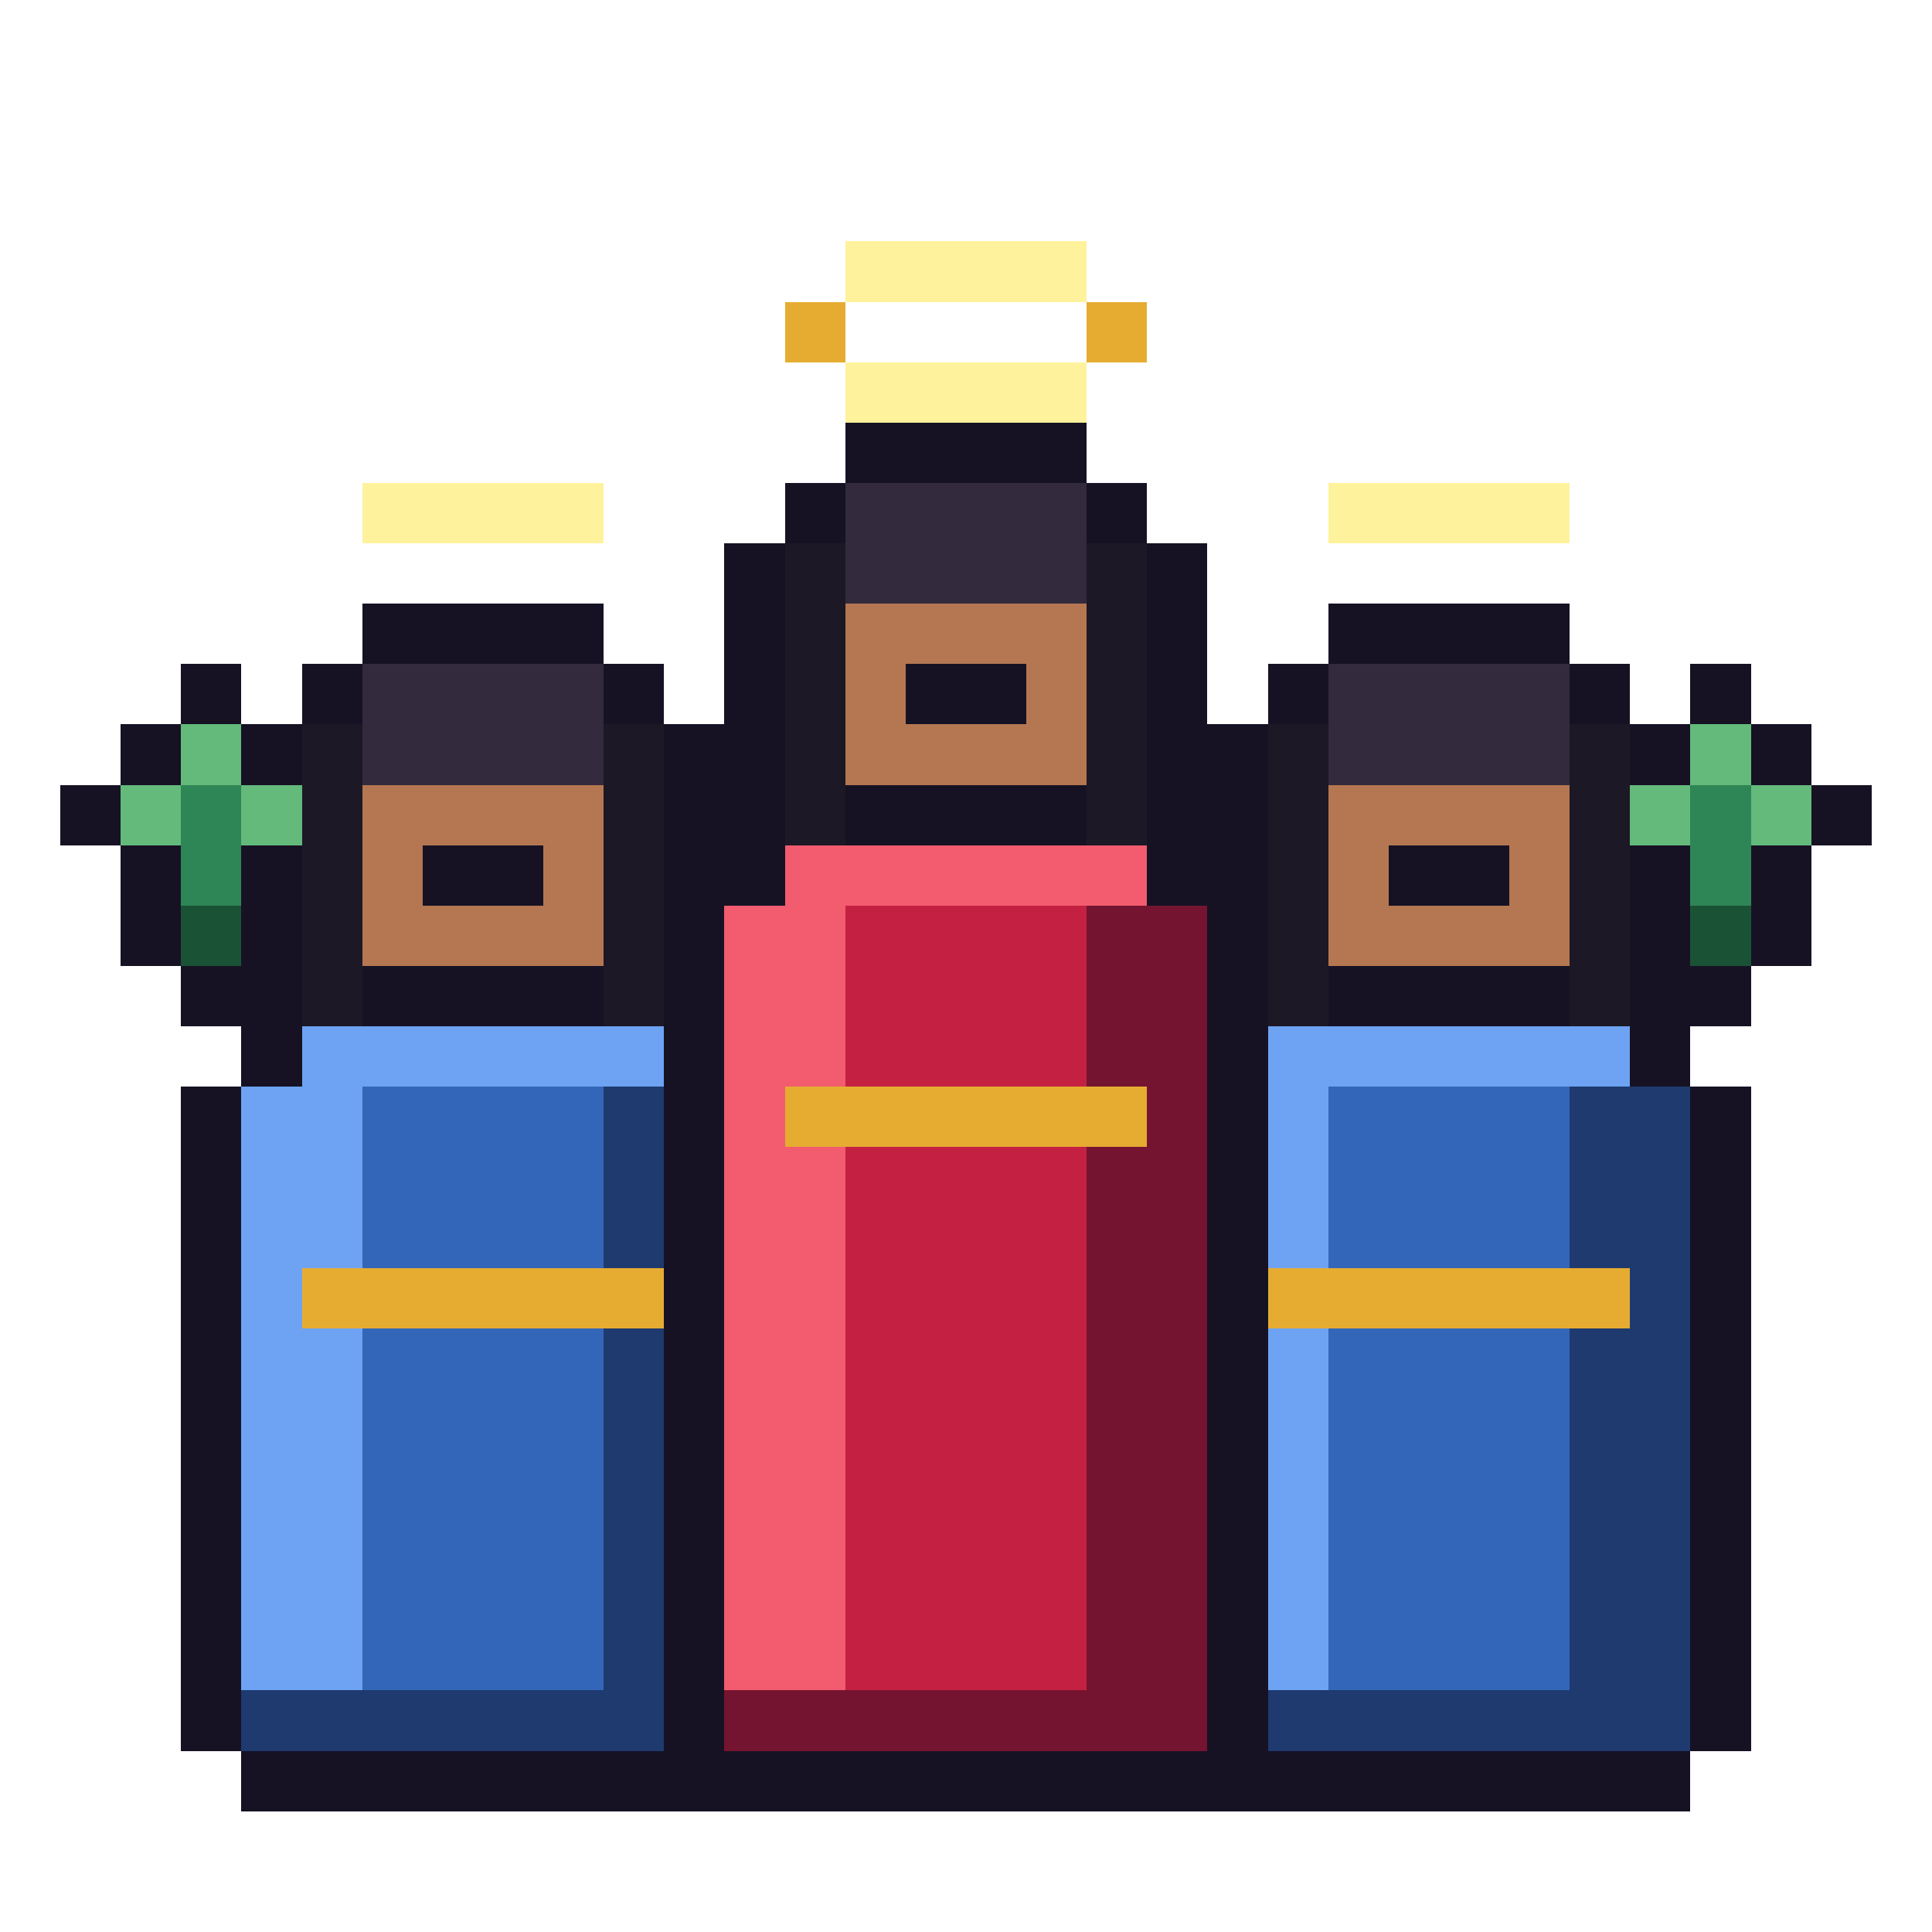
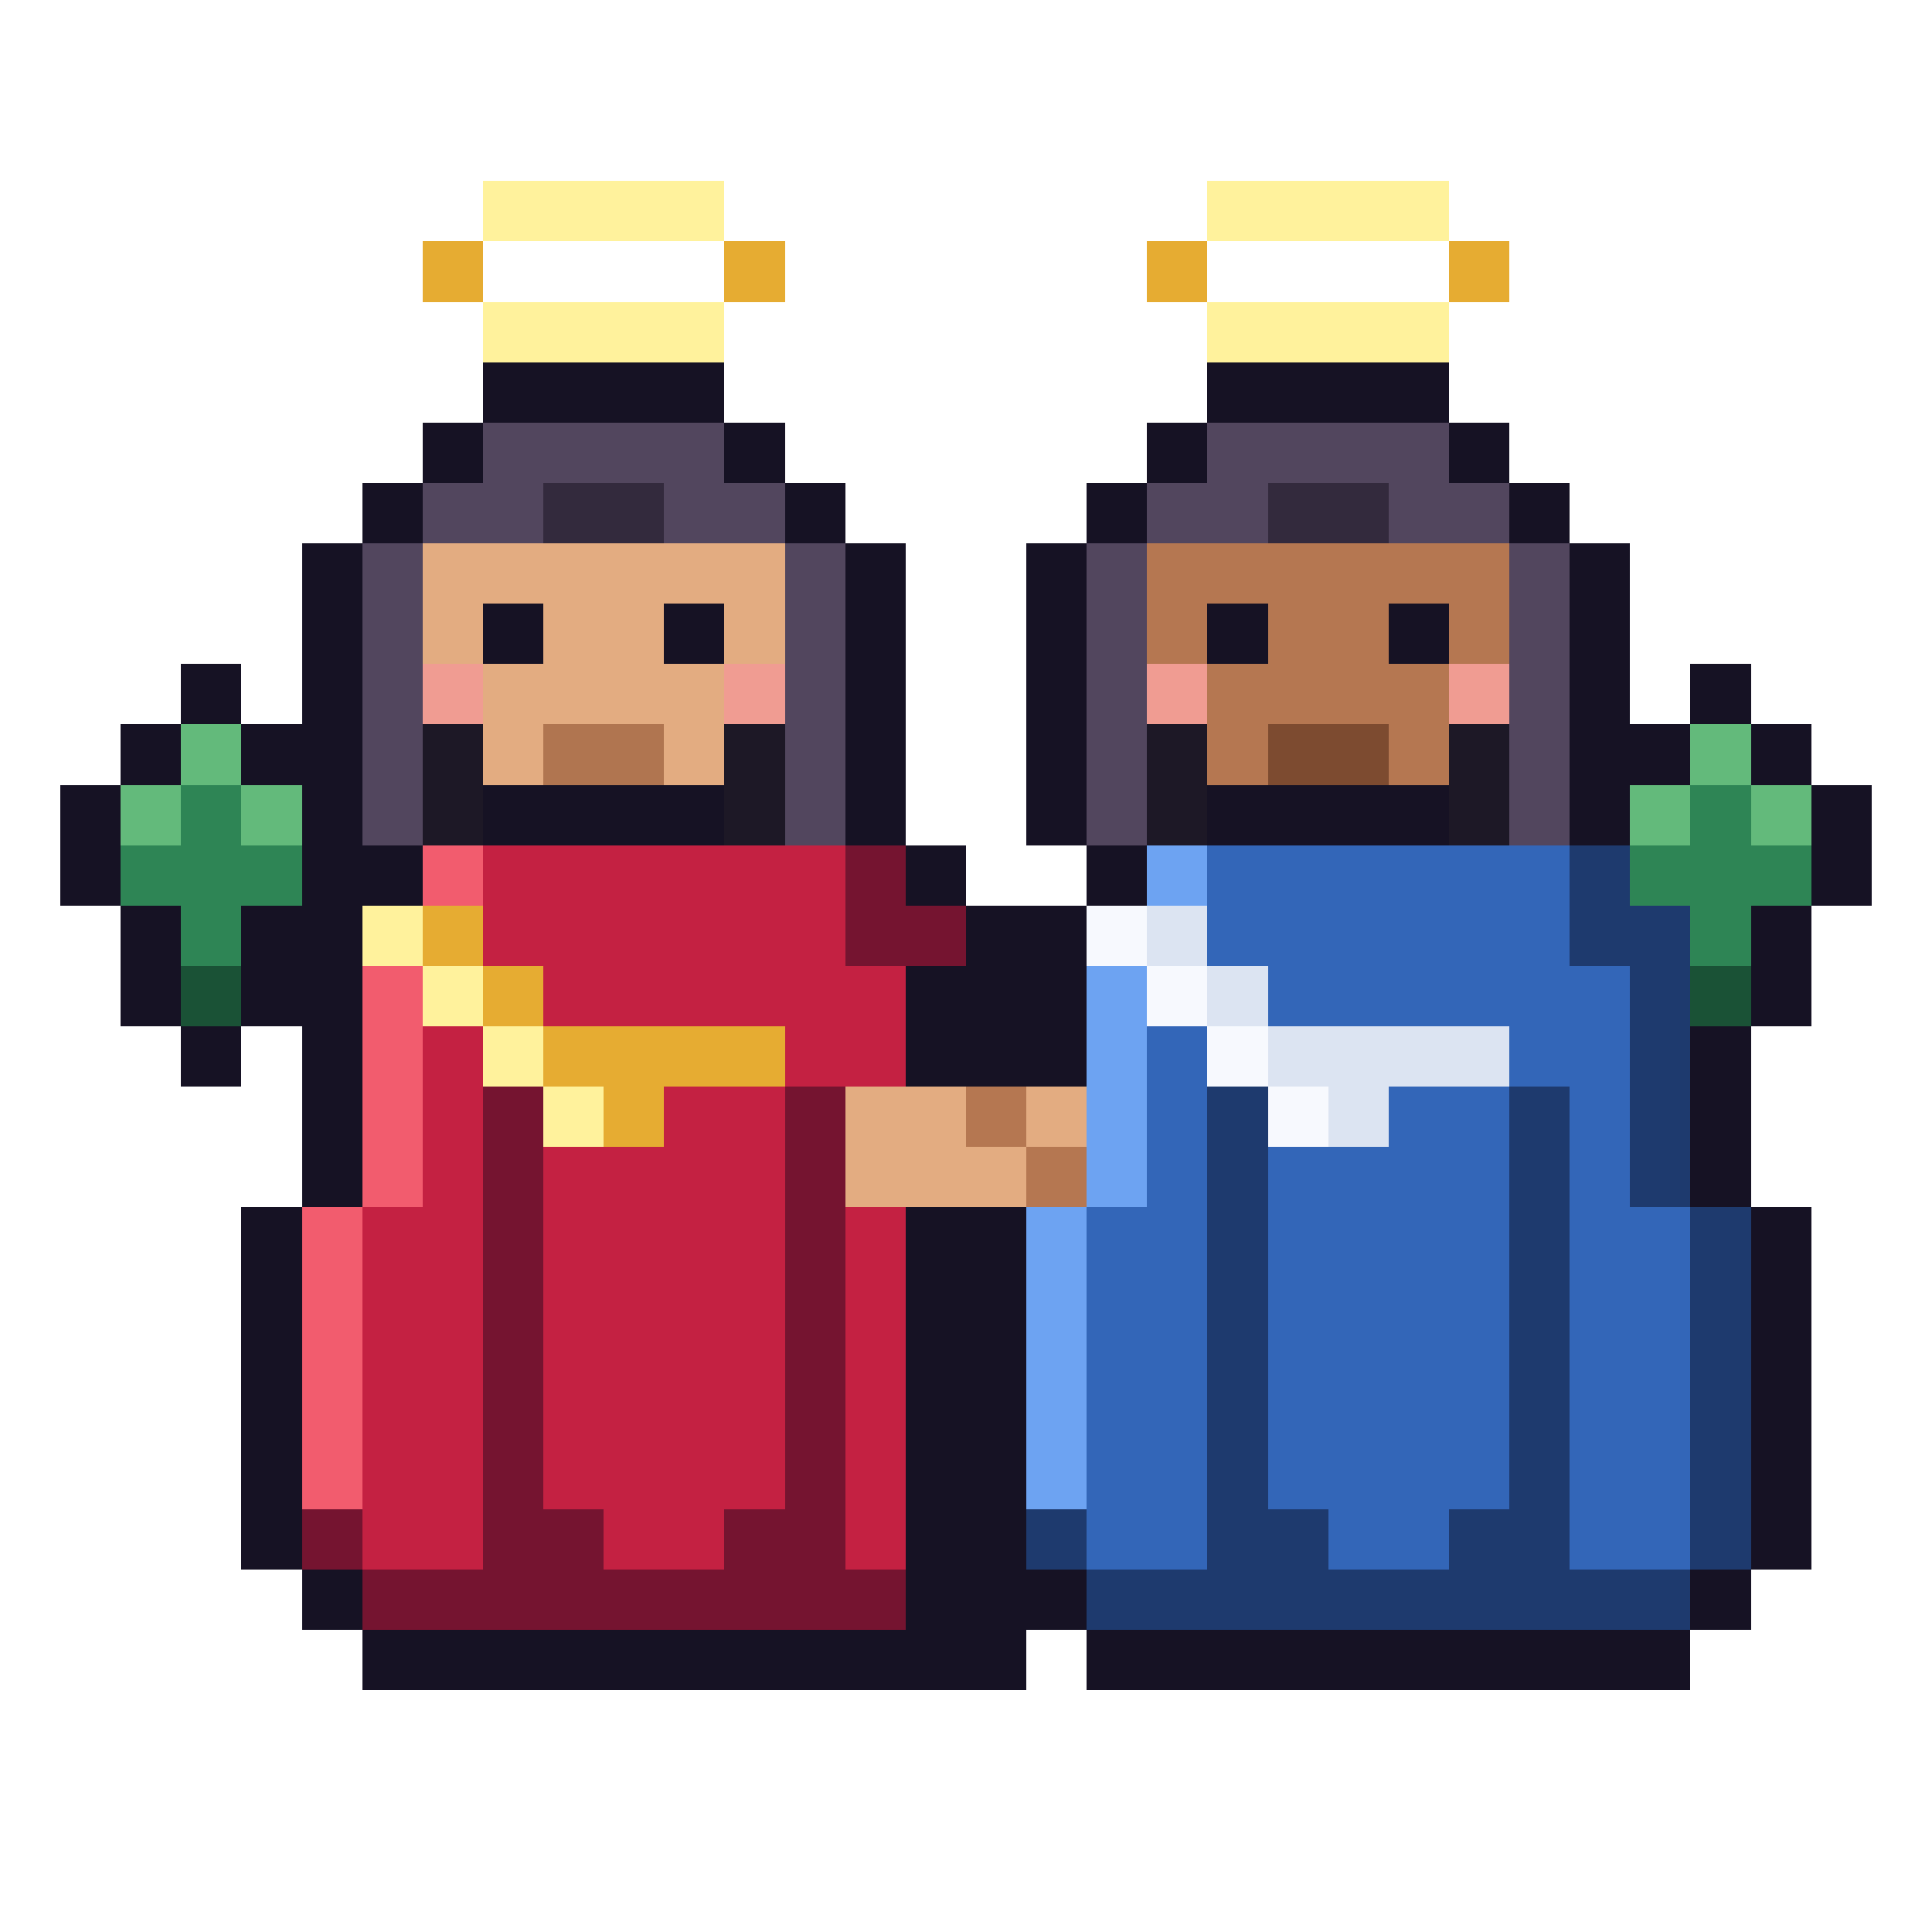
<svg xmlns="http://www.w3.org/2000/svg" viewBox="0 0 32 32" width="256" height="256" shape-rendering="crispEdges">
-   <rect x="14" y="4" width="4" height="1" fill="#fff29c" />
-   <rect x="13" y="5" width="1" height="1" fill="#e6ac32" />
-   <rect x="18" y="5" width="1" height="1" fill="#e6ac32" />
-   <rect x="14" y="6" width="4" height="1" fill="#fff29c" />
-   <rect x="14" y="7" width="4" height="1" fill="#161224" />
-   <rect x="6" y="8" width="4" height="1" fill="#fff29c" />
+   <rect x="8" y="3" width="4" height="1" fill="#fff29c" />
+   <rect x="20" y="3" width="4" height="1" fill="#fff29c" />
+   <rect x="7" y="4" width="1" height="1" fill="#e6ac32" />
+   <rect x="12" y="4" width="1" height="1" fill="#e6ac32" />
+   <rect x="19" y="4" width="1" height="1" fill="#e6ac32" />
+   <rect x="24" y="4" width="1" height="1" fill="#e6ac32" />
+   <rect x="8" y="5" width="4" height="1" fill="#fff29c" />
+   <rect x="20" y="5" width="4" height="1" fill="#fff29c" />
+   <rect x="8" y="6" width="4" height="1" fill="#161224" />
+   <rect x="20" y="6" width="4" height="1" fill="#161224" />
+   <rect x="7" y="7" width="1" height="1" fill="#161224" />
+   <rect x="8" y="7" width="4" height="1" fill="#52465e" />
+   <rect x="12" y="7" width="1" height="1" fill="#161224" />
+   <rect x="19" y="7" width="1" height="1" fill="#161224" />
+   <rect x="20" y="7" width="4" height="1" fill="#52465e" />
+   <rect x="24" y="7" width="1" height="1" fill="#161224" />
+   <rect x="6" y="8" width="1" height="1" fill="#161224" />
+   <rect x="7" y="8" width="2" height="1" fill="#52465e" />
+   <rect x="9" y="8" width="2" height="1" fill="#332a3d" />
+   <rect x="11" y="8" width="2" height="1" fill="#52465e" />
  <rect x="13" y="8" width="1" height="1" fill="#161224" />
-   <rect x="14" y="8" width="4" height="1" fill="#332a3d" />
  <rect x="18" y="8" width="1" height="1" fill="#161224" />
-   <rect x="22" y="8" width="4" height="1" fill="#fff29c" />
-   <rect x="12" y="9" width="1" height="1" fill="#161224" />
-   <rect x="13" y="9" width="1" height="1" fill="#1d1826" />
-   <rect x="14" y="9" width="4" height="1" fill="#332a3d" />
-   <rect x="18" y="9" width="1" height="1" fill="#1d1826" />
-   <rect x="19" y="9" width="1" height="1" fill="#161224" />
-   <rect x="6" y="10" width="4" height="1" fill="#161224" />
-   <rect x="12" y="10" width="1" height="1" fill="#161224" />
-   <rect x="13" y="10" width="1" height="1" fill="#1d1826" />
-   <rect x="14" y="10" width="4" height="1" fill="#b57751" />
-   <rect x="18" y="10" width="1" height="1" fill="#1d1826" />
-   <rect x="19" y="10" width="1" height="1" fill="#161224" />
-   <rect x="22" y="10" width="4" height="1" fill="#161224" />
+   <rect x="19" y="8" width="2" height="1" fill="#52465e" />
+   <rect x="21" y="8" width="2" height="1" fill="#332a3d" />
+   <rect x="23" y="8" width="2" height="1" fill="#52465e" />
+   <rect x="25" y="8" width="1" height="1" fill="#161224" />
+   <rect x="5" y="9" width="1" height="1" fill="#161224" />
+   <rect x="6" y="9" width="1" height="1" fill="#52465e" />
+   <rect x="7" y="9" width="6" height="1" fill="#e3ac81" />
+   <rect x="13" y="9" width="1" height="1" fill="#52465e" />
+   <rect x="14" y="9" width="1" height="1" fill="#161224" />
+   <rect x="17" y="9" width="1" height="1" fill="#161224" />
+   <rect x="18" y="9" width="1" height="1" fill="#52465e" />
+   <rect x="19" y="9" width="6" height="1" fill="#b57751" />
+   <rect x="25" y="9" width="1" height="1" fill="#52465e" />
+   <rect x="26" y="9" width="1" height="1" fill="#161224" />
+   <rect x="5" y="10" width="1" height="1" fill="#161224" />
+   <rect x="6" y="10" width="1" height="1" fill="#52465e" />
+   <rect x="7" y="10" width="1" height="1" fill="#e3ac81" />
+   <rect x="8" y="10" width="1" height="1" fill="#161224" />
+   <rect x="9" y="10" width="2" height="1" fill="#e3ac81" />
+   <rect x="11" y="10" width="1" height="1" fill="#161224" />
+   <rect x="12" y="10" width="1" height="1" fill="#e3ac81" />
+   <rect x="13" y="10" width="1" height="1" fill="#52465e" />
+   <rect x="14" y="10" width="1" height="1" fill="#161224" />
+   <rect x="17" y="10" width="1" height="1" fill="#161224" />
+   <rect x="18" y="10" width="1" height="1" fill="#52465e" />
+   <rect x="19" y="10" width="1" height="1" fill="#b57751" />
+   <rect x="20" y="10" width="1" height="1" fill="#161224" />
+   <rect x="21" y="10" width="2" height="1" fill="#b57751" />
+   <rect x="23" y="10" width="1" height="1" fill="#161224" />
+   <rect x="24" y="10" width="1" height="1" fill="#b57751" />
+   <rect x="25" y="10" width="1" height="1" fill="#52465e" />
+   <rect x="26" y="10" width="1" height="1" fill="#161224" />
  <rect x="3" y="11" width="1" height="1" fill="#161224" />
  <rect x="5" y="11" width="1" height="1" fill="#161224" />
-   <rect x="6" y="11" width="4" height="1" fill="#332a3d" />
-   <rect x="10" y="11" width="1" height="1" fill="#161224" />
-   <rect x="12" y="11" width="1" height="1" fill="#161224" />
-   <rect x="13" y="11" width="1" height="1" fill="#1d1826" />
-   <rect x="14" y="11" width="1" height="1" fill="#b57751" />
-   <rect x="15" y="11" width="2" height="1" fill="#161224" />
-   <rect x="17" y="11" width="1" height="1" fill="#b57751" />
-   <rect x="18" y="11" width="1" height="1" fill="#1d1826" />
-   <rect x="19" y="11" width="1" height="1" fill="#161224" />
-   <rect x="21" y="11" width="1" height="1" fill="#161224" />
-   <rect x="22" y="11" width="4" height="1" fill="#332a3d" />
+   <rect x="6" y="11" width="1" height="1" fill="#52465e" />
+   <rect x="7" y="11" width="1" height="1" fill="#f09c92" />
+   <rect x="8" y="11" width="4" height="1" fill="#e3ac81" />
+   <rect x="12" y="11" width="1" height="1" fill="#f09c92" />
+   <rect x="13" y="11" width="1" height="1" fill="#52465e" />
+   <rect x="14" y="11" width="1" height="1" fill="#161224" />
+   <rect x="17" y="11" width="1" height="1" fill="#161224" />
+   <rect x="18" y="11" width="1" height="1" fill="#52465e" />
+   <rect x="19" y="11" width="1" height="1" fill="#f09c92" />
+   <rect x="20" y="11" width="4" height="1" fill="#b57751" />
+   <rect x="24" y="11" width="1" height="1" fill="#f09c92" />
+   <rect x="25" y="11" width="1" height="1" fill="#52465e" />
  <rect x="26" y="11" width="1" height="1" fill="#161224" />
  <rect x="28" y="11" width="1" height="1" fill="#161224" />
  <rect x="2" y="12" width="1" height="1" fill="#161224" />
  <rect x="3" y="12" width="1" height="1" fill="#63ba7b" />
-   <rect x="4" y="12" width="1" height="1" fill="#161224" />
-   <rect x="5" y="12" width="1" height="1" fill="#1d1826" />
-   <rect x="6" y="12" width="4" height="1" fill="#332a3d" />
-   <rect x="10" y="12" width="1" height="1" fill="#1d1826" />
-   <rect x="11" y="12" width="2" height="1" fill="#161224" />
-   <rect x="13" y="12" width="1" height="1" fill="#1d1826" />
-   <rect x="14" y="12" width="4" height="1" fill="#b57751" />
-   <rect x="18" y="12" width="1" height="1" fill="#1d1826" />
-   <rect x="19" y="12" width="2" height="1" fill="#161224" />
-   <rect x="21" y="12" width="1" height="1" fill="#1d1826" />
-   <rect x="22" y="12" width="4" height="1" fill="#332a3d" />
-   <rect x="26" y="12" width="1" height="1" fill="#1d1826" />
-   <rect x="27" y="12" width="1" height="1" fill="#161224" />
+   <rect x="4" y="12" width="2" height="1" fill="#161224" />
+   <rect x="6" y="12" width="1" height="1" fill="#52465e" />
+   <rect x="7" y="12" width="1" height="1" fill="#1d1826" />
+   <rect x="8" y="12" width="1" height="1" fill="#e3ac81" />
+   <rect x="9" y="12" width="2" height="1" fill="#b07550" />
+   <rect x="11" y="12" width="1" height="1" fill="#e3ac81" />
+   <rect x="12" y="12" width="1" height="1" fill="#1d1826" />
+   <rect x="13" y="12" width="1" height="1" fill="#52465e" />
+   <rect x="14" y="12" width="1" height="1" fill="#161224" />
+   <rect x="17" y="12" width="1" height="1" fill="#161224" />
+   <rect x="18" y="12" width="1" height="1" fill="#52465e" />
+   <rect x="19" y="12" width="1" height="1" fill="#1d1826" />
+   <rect x="20" y="12" width="1" height="1" fill="#b57751" />
+   <rect x="21" y="12" width="2" height="1" fill="#7d4b30" />
+   <rect x="23" y="12" width="1" height="1" fill="#b57751" />
+   <rect x="24" y="12" width="1" height="1" fill="#1d1826" />
+   <rect x="25" y="12" width="1" height="1" fill="#52465e" />
+   <rect x="26" y="12" width="2" height="1" fill="#161224" />
  <rect x="28" y="12" width="1" height="1" fill="#63ba7b" />
  <rect x="29" y="12" width="1" height="1" fill="#161224" />
  <rect x="1" y="13" width="1" height="1" fill="#161224" />
  <rect x="2" y="13" width="1" height="1" fill="#63ba7b" />
  <rect x="3" y="13" width="1" height="1" fill="#2e8555" />
  <rect x="4" y="13" width="1" height="1" fill="#63ba7b" />
-   <rect x="5" y="13" width="1" height="1" fill="#1d1826" />
-   <rect x="6" y="13" width="4" height="1" fill="#b57751" />
-   <rect x="10" y="13" width="1" height="1" fill="#1d1826" />
-   <rect x="11" y="13" width="2" height="1" fill="#161224" />
-   <rect x="13" y="13" width="1" height="1" fill="#1d1826" />
-   <rect x="14" y="13" width="4" height="1" fill="#161224" />
-   <rect x="18" y="13" width="1" height="1" fill="#1d1826" />
-   <rect x="19" y="13" width="2" height="1" fill="#161224" />
-   <rect x="21" y="13" width="1" height="1" fill="#1d1826" />
-   <rect x="22" y="13" width="4" height="1" fill="#b57751" />
-   <rect x="26" y="13" width="1" height="1" fill="#1d1826" />
+   <rect x="5" y="13" width="1" height="1" fill="#161224" />
+   <rect x="6" y="13" width="1" height="1" fill="#52465e" />
+   <rect x="7" y="13" width="1" height="1" fill="#1d1826" />
+   <rect x="8" y="13" width="4" height="1" fill="#161224" />
+   <rect x="12" y="13" width="1" height="1" fill="#1d1826" />
+   <rect x="13" y="13" width="1" height="1" fill="#52465e" />
+   <rect x="14" y="13" width="1" height="1" fill="#161224" />
+   <rect x="17" y="13" width="1" height="1" fill="#161224" />
+   <rect x="18" y="13" width="1" height="1" fill="#52465e" />
+   <rect x="19" y="13" width="1" height="1" fill="#1d1826" />
+   <rect x="20" y="13" width="4" height="1" fill="#161224" />
+   <rect x="24" y="13" width="1" height="1" fill="#1d1826" />
+   <rect x="25" y="13" width="1" height="1" fill="#52465e" />
+   <rect x="26" y="13" width="1" height="1" fill="#161224" />
  <rect x="27" y="13" width="1" height="1" fill="#63ba7b" />
  <rect x="28" y="13" width="1" height="1" fill="#2e8555" />
  <rect x="29" y="13" width="1" height="1" fill="#63ba7b" />
  <rect x="30" y="13" width="1" height="1" fill="#161224" />
-   <rect x="2" y="14" width="1" height="1" fill="#161224" />
-   <rect x="3" y="14" width="1" height="1" fill="#2e8555" />
-   <rect x="4" y="14" width="1" height="1" fill="#161224" />
-   <rect x="5" y="14" width="1" height="1" fill="#1d1826" />
-   <rect x="6" y="14" width="1" height="1" fill="#b57751" />
-   <rect x="7" y="14" width="2" height="1" fill="#161224" />
-   <rect x="9" y="14" width="1" height="1" fill="#b57751" />
-   <rect x="10" y="14" width="1" height="1" fill="#1d1826" />
-   <rect x="11" y="14" width="2" height="1" fill="#161224" />
-   <rect x="13" y="14" width="6" height="1" fill="#f25c6e" />
-   <rect x="19" y="14" width="2" height="1" fill="#161224" />
-   <rect x="21" y="14" width="1" height="1" fill="#1d1826" />
-   <rect x="22" y="14" width="1" height="1" fill="#b57751" />
-   <rect x="23" y="14" width="2" height="1" fill="#161224" />
-   <rect x="25" y="14" width="1" height="1" fill="#b57751" />
-   <rect x="26" y="14" width="1" height="1" fill="#1d1826" />
-   <rect x="27" y="14" width="1" height="1" fill="#161224" />
-   <rect x="28" y="14" width="1" height="1" fill="#2e8555" />
-   <rect x="29" y="14" width="1" height="1" fill="#161224" />
+   <rect x="1" y="14" width="1" height="1" fill="#161224" />
+   <rect x="2" y="14" width="3" height="1" fill="#2e8555" />
+   <rect x="5" y="14" width="2" height="1" fill="#161224" />
+   <rect x="7" y="14" width="1" height="1" fill="#f25c6e" />
+   <rect x="8" y="14" width="6" height="1" fill="#c42142" />
+   <rect x="14" y="14" width="1" height="1" fill="#751430" />
+   <rect x="15" y="14" width="1" height="1" fill="#161224" />
+   <rect x="18" y="14" width="1" height="1" fill="#161224" />
+   <rect x="19" y="14" width="1" height="1" fill="#6da3f2" />
+   <rect x="20" y="14" width="6" height="1" fill="#3366b8" />
+   <rect x="26" y="14" width="1" height="1" fill="#1e3a6e" />
+   <rect x="27" y="14" width="3" height="1" fill="#2e8555" />
+   <rect x="30" y="14" width="1" height="1" fill="#161224" />
  <rect x="2" y="15" width="1" height="1" fill="#161224" />
-   <rect x="3" y="15" width="1" height="1" fill="#1a5236" />
-   <rect x="4" y="15" width="1" height="1" fill="#161224" />
-   <rect x="5" y="15" width="1" height="1" fill="#1d1826" />
-   <rect x="6" y="15" width="4" height="1" fill="#b57751" />
-   <rect x="10" y="15" width="1" height="1" fill="#1d1826" />
-   <rect x="11" y="15" width="1" height="1" fill="#161224" />
-   <rect x="12" y="15" width="2" height="1" fill="#f25c6e" />
-   <rect x="14" y="15" width="4" height="1" fill="#c42142" />
-   <rect x="18" y="15" width="2" height="1" fill="#751430" />
-   <rect x="20" y="15" width="1" height="1" fill="#161224" />
-   <rect x="21" y="15" width="1" height="1" fill="#1d1826" />
-   <rect x="22" y="15" width="4" height="1" fill="#b57751" />
-   <rect x="26" y="15" width="1" height="1" fill="#1d1826" />
-   <rect x="27" y="15" width="1" height="1" fill="#161224" />
-   <rect x="28" y="15" width="1" height="1" fill="#1a5236" />
+   <rect x="3" y="15" width="1" height="1" fill="#2e8555" />
+   <rect x="4" y="15" width="2" height="1" fill="#161224" />
+   <rect x="6" y="15" width="1" height="1" fill="#fff29c" />
+   <rect x="7" y="15" width="1" height="1" fill="#e6ac32" />
+   <rect x="8" y="15" width="6" height="1" fill="#c42142" />
+   <rect x="14" y="15" width="2" height="1" fill="#751430" />
+   <rect x="16" y="15" width="2" height="1" fill="#161224" />
+   <rect x="18" y="15" width="1" height="1" fill="#f7f9fe" />
+   <rect x="19" y="15" width="1" height="1" fill="#dce4f2" />
+   <rect x="20" y="15" width="6" height="1" fill="#3366b8" />
+   <rect x="26" y="15" width="2" height="1" fill="#1e3a6e" />
+   <rect x="28" y="15" width="1" height="1" fill="#2e8555" />
  <rect x="29" y="15" width="1" height="1" fill="#161224" />
-   <rect x="3" y="16" width="2" height="1" fill="#161224" />
-   <rect x="5" y="16" width="1" height="1" fill="#1d1826" />
-   <rect x="6" y="16" width="4" height="1" fill="#161224" />
-   <rect x="10" y="16" width="1" height="1" fill="#1d1826" />
-   <rect x="11" y="16" width="1" height="1" fill="#161224" />
-   <rect x="12" y="16" width="2" height="1" fill="#f25c6e" />
-   <rect x="14" y="16" width="4" height="1" fill="#c42142" />
-   <rect x="18" y="16" width="2" height="1" fill="#751430" />
-   <rect x="20" y="16" width="1" height="1" fill="#161224" />
-   <rect x="21" y="16" width="1" height="1" fill="#1d1826" />
-   <rect x="22" y="16" width="4" height="1" fill="#161224" />
-   <rect x="26" y="16" width="1" height="1" fill="#1d1826" />
-   <rect x="27" y="16" width="2" height="1" fill="#161224" />
-   <rect x="4" y="17" width="1" height="1" fill="#161224" />
-   <rect x="5" y="17" width="6" height="1" fill="#6da3f2" />
-   <rect x="11" y="17" width="1" height="1" fill="#161224" />
-   <rect x="12" y="17" width="2" height="1" fill="#f25c6e" />
-   <rect x="14" y="17" width="4" height="1" fill="#c42142" />
-   <rect x="18" y="17" width="2" height="1" fill="#751430" />
-   <rect x="20" y="17" width="1" height="1" fill="#161224" />
-   <rect x="21" y="17" width="6" height="1" fill="#6da3f2" />
-   <rect x="27" y="17" width="1" height="1" fill="#161224" />
-   <rect x="3" y="18" width="1" height="1" fill="#161224" />
-   <rect x="4" y="18" width="2" height="1" fill="#6da3f2" />
-   <rect x="6" y="18" width="4" height="1" fill="#3366b8" />
-   <rect x="10" y="18" width="1" height="1" fill="#1e3a6e" />
-   <rect x="11" y="18" width="1" height="1" fill="#161224" />
-   <rect x="12" y="18" width="1" height="1" fill="#f25c6e" />
-   <rect x="13" y="18" width="6" height="1" fill="#e6ac32" />
-   <rect x="19" y="18" width="1" height="1" fill="#751430" />
-   <rect x="20" y="18" width="1" height="1" fill="#161224" />
-   <rect x="21" y="18" width="1" height="1" fill="#6da3f2" />
-   <rect x="22" y="18" width="4" height="1" fill="#3366b8" />
-   <rect x="26" y="18" width="2" height="1" fill="#1e3a6e" />
+   <rect x="2" y="16" width="1" height="1" fill="#161224" />
+   <rect x="3" y="16" width="1" height="1" fill="#1a5236" />
+   <rect x="4" y="16" width="2" height="1" fill="#161224" />
+   <rect x="6" y="16" width="1" height="1" fill="#f25c6e" />
+   <rect x="7" y="16" width="1" height="1" fill="#fff29c" />
+   <rect x="8" y="16" width="1" height="1" fill="#e6ac32" />
+   <rect x="9" y="16" width="6" height="1" fill="#c42142" />
+   <rect x="15" y="16" width="3" height="1" fill="#161224" />
+   <rect x="18" y="16" width="1" height="1" fill="#6da3f2" />
+   <rect x="19" y="16" width="1" height="1" fill="#f7f9fe" />
+   <rect x="20" y="16" width="1" height="1" fill="#dce4f2" />
+   <rect x="21" y="16" width="6" height="1" fill="#3366b8" />
+   <rect x="27" y="16" width="1" height="1" fill="#1e3a6e" />
+   <rect x="28" y="16" width="1" height="1" fill="#1a5236" />
+   <rect x="29" y="16" width="1" height="1" fill="#161224" />
+   <rect x="3" y="17" width="1" height="1" fill="#161224" />
+   <rect x="5" y="17" width="1" height="1" fill="#161224" />
+   <rect x="6" y="17" width="1" height="1" fill="#f25c6e" />
+   <rect x="7" y="17" width="1" height="1" fill="#c42142" />
+   <rect x="8" y="17" width="1" height="1" fill="#fff29c" />
+   <rect x="9" y="17" width="4" height="1" fill="#e6ac32" />
+   <rect x="13" y="17" width="2" height="1" fill="#c42142" />
+   <rect x="15" y="17" width="3" height="1" fill="#161224" />
+   <rect x="18" y="17" width="1" height="1" fill="#6da3f2" />
+   <rect x="19" y="17" width="1" height="1" fill="#3366b8" />
+   <rect x="20" y="17" width="1" height="1" fill="#f7f9fe" />
+   <rect x="21" y="17" width="4" height="1" fill="#dce4f2" />
+   <rect x="25" y="17" width="2" height="1" fill="#3366b8" />
+   <rect x="27" y="17" width="1" height="1" fill="#1e3a6e" />
+   <rect x="28" y="17" width="1" height="1" fill="#161224" />
+   <rect x="5" y="18" width="1" height="1" fill="#161224" />
+   <rect x="6" y="18" width="1" height="1" fill="#f25c6e" />
+   <rect x="7" y="18" width="1" height="1" fill="#c42142" />
+   <rect x="8" y="18" width="1" height="1" fill="#751430" />
+   <rect x="9" y="18" width="1" height="1" fill="#fff29c" />
+   <rect x="10" y="18" width="1" height="1" fill="#e6ac32" />
+   <rect x="11" y="18" width="2" height="1" fill="#c42142" />
+   <rect x="13" y="18" width="1" height="1" fill="#751430" />
+   <rect x="14" y="18" width="2" height="1" fill="#e3ac81" />
+   <rect x="16" y="18" width="1" height="1" fill="#b57751" />
+   <rect x="17" y="18" width="1" height="1" fill="#e3ac81" />
+   <rect x="18" y="18" width="1" height="1" fill="#6da3f2" />
+   <rect x="19" y="18" width="1" height="1" fill="#3366b8" />
+   <rect x="20" y="18" width="1" height="1" fill="#1e3a6e" />
+   <rect x="21" y="18" width="1" height="1" fill="#f7f9fe" />
+   <rect x="22" y="18" width="1" height="1" fill="#dce4f2" />
+   <rect x="23" y="18" width="2" height="1" fill="#3366b8" />
+   <rect x="25" y="18" width="1" height="1" fill="#1e3a6e" />
+   <rect x="26" y="18" width="1" height="1" fill="#3366b8" />
+   <rect x="27" y="18" width="1" height="1" fill="#1e3a6e" />
  <rect x="28" y="18" width="1" height="1" fill="#161224" />
-   <rect x="3" y="19" width="1" height="1" fill="#161224" />
-   <rect x="4" y="19" width="2" height="1" fill="#6da3f2" />
-   <rect x="6" y="19" width="4" height="1" fill="#3366b8" />
-   <rect x="10" y="19" width="1" height="1" fill="#1e3a6e" />
-   <rect x="11" y="19" width="1" height="1" fill="#161224" />
-   <rect x="12" y="19" width="2" height="1" fill="#f25c6e" />
-   <rect x="14" y="19" width="4" height="1" fill="#c42142" />
-   <rect x="18" y="19" width="2" height="1" fill="#751430" />
-   <rect x="20" y="19" width="1" height="1" fill="#161224" />
-   <rect x="21" y="19" width="1" height="1" fill="#6da3f2" />
-   <rect x="22" y="19" width="4" height="1" fill="#3366b8" />
-   <rect x="26" y="19" width="2" height="1" fill="#1e3a6e" />
+   <rect x="5" y="19" width="1" height="1" fill="#161224" />
+   <rect x="6" y="19" width="1" height="1" fill="#f25c6e" />
+   <rect x="7" y="19" width="1" height="1" fill="#c42142" />
+   <rect x="8" y="19" width="1" height="1" fill="#751430" />
+   <rect x="9" y="19" width="4" height="1" fill="#c42142" />
+   <rect x="13" y="19" width="1" height="1" fill="#751430" />
+   <rect x="14" y="19" width="3" height="1" fill="#e3ac81" />
+   <rect x="17" y="19" width="1" height="1" fill="#b57751" />
+   <rect x="18" y="19" width="1" height="1" fill="#6da3f2" />
+   <rect x="19" y="19" width="1" height="1" fill="#3366b8" />
+   <rect x="20" y="19" width="1" height="1" fill="#1e3a6e" />
+   <rect x="21" y="19" width="4" height="1" fill="#3366b8" />
+   <rect x="25" y="19" width="1" height="1" fill="#1e3a6e" />
+   <rect x="26" y="19" width="1" height="1" fill="#3366b8" />
+   <rect x="27" y="19" width="1" height="1" fill="#1e3a6e" />
  <rect x="28" y="19" width="1" height="1" fill="#161224" />
-   <rect x="3" y="20" width="1" height="1" fill="#161224" />
-   <rect x="4" y="20" width="2" height="1" fill="#6da3f2" />
-   <rect x="6" y="20" width="4" height="1" fill="#3366b8" />
-   <rect x="10" y="20" width="1" height="1" fill="#1e3a6e" />
-   <rect x="11" y="20" width="1" height="1" fill="#161224" />
-   <rect x="12" y="20" width="2" height="1" fill="#f25c6e" />
-   <rect x="14" y="20" width="4" height="1" fill="#c42142" />
-   <rect x="18" y="20" width="2" height="1" fill="#751430" />
-   <rect x="20" y="20" width="1" height="1" fill="#161224" />
-   <rect x="21" y="20" width="1" height="1" fill="#6da3f2" />
-   <rect x="22" y="20" width="4" height="1" fill="#3366b8" />
-   <rect x="26" y="20" width="2" height="1" fill="#1e3a6e" />
-   <rect x="28" y="20" width="1" height="1" fill="#161224" />
-   <rect x="3" y="21" width="1" height="1" fill="#161224" />
-   <rect x="4" y="21" width="1" height="1" fill="#6da3f2" />
-   <rect x="5" y="21" width="6" height="1" fill="#e6ac32" />
-   <rect x="11" y="21" width="1" height="1" fill="#161224" />
-   <rect x="12" y="21" width="2" height="1" fill="#f25c6e" />
-   <rect x="14" y="21" width="4" height="1" fill="#c42142" />
-   <rect x="18" y="21" width="2" height="1" fill="#751430" />
-   <rect x="20" y="21" width="1" height="1" fill="#161224" />
-   <rect x="21" y="21" width="6" height="1" fill="#e6ac32" />
-   <rect x="27" y="21" width="1" height="1" fill="#1e3a6e" />
-   <rect x="28" y="21" width="1" height="1" fill="#161224" />
-   <rect x="3" y="22" width="1" height="1" fill="#161224" />
-   <rect x="4" y="22" width="2" height="1" fill="#6da3f2" />
-   <rect x="6" y="22" width="4" height="1" fill="#3366b8" />
-   <rect x="10" y="22" width="1" height="1" fill="#1e3a6e" />
-   <rect x="11" y="22" width="1" height="1" fill="#161224" />
-   <rect x="12" y="22" width="2" height="1" fill="#f25c6e" />
-   <rect x="14" y="22" width="4" height="1" fill="#c42142" />
-   <rect x="18" y="22" width="2" height="1" fill="#751430" />
-   <rect x="20" y="22" width="1" height="1" fill="#161224" />
-   <rect x="21" y="22" width="1" height="1" fill="#6da3f2" />
-   <rect x="22" y="22" width="4" height="1" fill="#3366b8" />
-   <rect x="26" y="22" width="2" height="1" fill="#1e3a6e" />
-   <rect x="28" y="22" width="1" height="1" fill="#161224" />
-   <rect x="3" y="23" width="1" height="1" fill="#161224" />
-   <rect x="4" y="23" width="2" height="1" fill="#6da3f2" />
-   <rect x="6" y="23" width="4" height="1" fill="#3366b8" />
-   <rect x="10" y="23" width="1" height="1" fill="#1e3a6e" />
-   <rect x="11" y="23" width="1" height="1" fill="#161224" />
-   <rect x="12" y="23" width="2" height="1" fill="#f25c6e" />
-   <rect x="14" y="23" width="4" height="1" fill="#c42142" />
-   <rect x="18" y="23" width="2" height="1" fill="#751430" />
-   <rect x="20" y="23" width="1" height="1" fill="#161224" />
-   <rect x="21" y="23" width="1" height="1" fill="#6da3f2" />
-   <rect x="22" y="23" width="4" height="1" fill="#3366b8" />
-   <rect x="26" y="23" width="2" height="1" fill="#1e3a6e" />
-   <rect x="28" y="23" width="1" height="1" fill="#161224" />
-   <rect x="3" y="24" width="1" height="1" fill="#161224" />
-   <rect x="4" y="24" width="2" height="1" fill="#6da3f2" />
-   <rect x="6" y="24" width="4" height="1" fill="#3366b8" />
-   <rect x="10" y="24" width="1" height="1" fill="#1e3a6e" />
-   <rect x="11" y="24" width="1" height="1" fill="#161224" />
-   <rect x="12" y="24" width="2" height="1" fill="#f25c6e" />
-   <rect x="14" y="24" width="4" height="1" fill="#c42142" />
-   <rect x="18" y="24" width="2" height="1" fill="#751430" />
-   <rect x="20" y="24" width="1" height="1" fill="#161224" />
-   <rect x="21" y="24" width="1" height="1" fill="#6da3f2" />
-   <rect x="22" y="24" width="4" height="1" fill="#3366b8" />
-   <rect x="26" y="24" width="2" height="1" fill="#1e3a6e" />
-   <rect x="28" y="24" width="1" height="1" fill="#161224" />
-   <rect x="3" y="25" width="1" height="1" fill="#161224" />
-   <rect x="4" y="25" width="2" height="1" fill="#6da3f2" />
-   <rect x="6" y="25" width="4" height="1" fill="#3366b8" />
-   <rect x="10" y="25" width="1" height="1" fill="#1e3a6e" />
-   <rect x="11" y="25" width="1" height="1" fill="#161224" />
-   <rect x="12" y="25" width="2" height="1" fill="#f25c6e" />
-   <rect x="14" y="25" width="4" height="1" fill="#c42142" />
-   <rect x="18" y="25" width="2" height="1" fill="#751430" />
-   <rect x="20" y="25" width="1" height="1" fill="#161224" />
-   <rect x="21" y="25" width="1" height="1" fill="#6da3f2" />
-   <rect x="22" y="25" width="4" height="1" fill="#3366b8" />
-   <rect x="26" y="25" width="2" height="1" fill="#1e3a6e" />
-   <rect x="28" y="25" width="1" height="1" fill="#161224" />
-   <rect x="3" y="26" width="1" height="1" fill="#161224" />
-   <rect x="4" y="26" width="2" height="1" fill="#6da3f2" />
-   <rect x="6" y="26" width="4" height="1" fill="#3366b8" />
-   <rect x="10" y="26" width="1" height="1" fill="#1e3a6e" />
-   <rect x="11" y="26" width="1" height="1" fill="#161224" />
-   <rect x="12" y="26" width="2" height="1" fill="#f25c6e" />
-   <rect x="14" y="26" width="4" height="1" fill="#c42142" />
-   <rect x="18" y="26" width="2" height="1" fill="#751430" />
-   <rect x="20" y="26" width="1" height="1" fill="#161224" />
-   <rect x="21" y="26" width="1" height="1" fill="#6da3f2" />
-   <rect x="22" y="26" width="4" height="1" fill="#3366b8" />
-   <rect x="26" y="26" width="2" height="1" fill="#1e3a6e" />
+   <rect x="4" y="20" width="1" height="1" fill="#161224" />
+   <rect x="5" y="20" width="1" height="1" fill="#f25c6e" />
+   <rect x="6" y="20" width="2" height="1" fill="#c42142" />
+   <rect x="8" y="20" width="1" height="1" fill="#751430" />
+   <rect x="9" y="20" width="4" height="1" fill="#c42142" />
+   <rect x="13" y="20" width="1" height="1" fill="#751430" />
+   <rect x="14" y="20" width="1" height="1" fill="#c42142" />
+   <rect x="15" y="20" width="2" height="1" fill="#161224" />
+   <rect x="17" y="20" width="1" height="1" fill="#6da3f2" />
+   <rect x="18" y="20" width="2" height="1" fill="#3366b8" />
+   <rect x="20" y="20" width="1" height="1" fill="#1e3a6e" />
+   <rect x="21" y="20" width="4" height="1" fill="#3366b8" />
+   <rect x="25" y="20" width="1" height="1" fill="#1e3a6e" />
+   <rect x="26" y="20" width="2" height="1" fill="#3366b8" />
+   <rect x="28" y="20" width="1" height="1" fill="#1e3a6e" />
+   <rect x="29" y="20" width="1" height="1" fill="#161224" />
+   <rect x="4" y="21" width="1" height="1" fill="#161224" />
+   <rect x="5" y="21" width="1" height="1" fill="#f25c6e" />
+   <rect x="6" y="21" width="2" height="1" fill="#c42142" />
+   <rect x="8" y="21" width="1" height="1" fill="#751430" />
+   <rect x="9" y="21" width="4" height="1" fill="#c42142" />
+   <rect x="13" y="21" width="1" height="1" fill="#751430" />
+   <rect x="14" y="21" width="1" height="1" fill="#c42142" />
+   <rect x="15" y="21" width="2" height="1" fill="#161224" />
+   <rect x="17" y="21" width="1" height="1" fill="#6da3f2" />
+   <rect x="18" y="21" width="2" height="1" fill="#3366b8" />
+   <rect x="20" y="21" width="1" height="1" fill="#1e3a6e" />
+   <rect x="21" y="21" width="4" height="1" fill="#3366b8" />
+   <rect x="25" y="21" width="1" height="1" fill="#1e3a6e" />
+   <rect x="26" y="21" width="2" height="1" fill="#3366b8" />
+   <rect x="28" y="21" width="1" height="1" fill="#1e3a6e" />
+   <rect x="29" y="21" width="1" height="1" fill="#161224" />
+   <rect x="4" y="22" width="1" height="1" fill="#161224" />
+   <rect x="5" y="22" width="1" height="1" fill="#f25c6e" />
+   <rect x="6" y="22" width="2" height="1" fill="#c42142" />
+   <rect x="8" y="22" width="1" height="1" fill="#751430" />
+   <rect x="9" y="22" width="4" height="1" fill="#c42142" />
+   <rect x="13" y="22" width="1" height="1" fill="#751430" />
+   <rect x="14" y="22" width="1" height="1" fill="#c42142" />
+   <rect x="15" y="22" width="2" height="1" fill="#161224" />
+   <rect x="17" y="22" width="1" height="1" fill="#6da3f2" />
+   <rect x="18" y="22" width="2" height="1" fill="#3366b8" />
+   <rect x="20" y="22" width="1" height="1" fill="#1e3a6e" />
+   <rect x="21" y="22" width="4" height="1" fill="#3366b8" />
+   <rect x="25" y="22" width="1" height="1" fill="#1e3a6e" />
+   <rect x="26" y="22" width="2" height="1" fill="#3366b8" />
+   <rect x="28" y="22" width="1" height="1" fill="#1e3a6e" />
+   <rect x="29" y="22" width="1" height="1" fill="#161224" />
+   <rect x="4" y="23" width="1" height="1" fill="#161224" />
+   <rect x="5" y="23" width="1" height="1" fill="#f25c6e" />
+   <rect x="6" y="23" width="2" height="1" fill="#c42142" />
+   <rect x="8" y="23" width="1" height="1" fill="#751430" />
+   <rect x="9" y="23" width="4" height="1" fill="#c42142" />
+   <rect x="13" y="23" width="1" height="1" fill="#751430" />
+   <rect x="14" y="23" width="1" height="1" fill="#c42142" />
+   <rect x="15" y="23" width="2" height="1" fill="#161224" />
+   <rect x="17" y="23" width="1" height="1" fill="#6da3f2" />
+   <rect x="18" y="23" width="2" height="1" fill="#3366b8" />
+   <rect x="20" y="23" width="1" height="1" fill="#1e3a6e" />
+   <rect x="21" y="23" width="4" height="1" fill="#3366b8" />
+   <rect x="25" y="23" width="1" height="1" fill="#1e3a6e" />
+   <rect x="26" y="23" width="2" height="1" fill="#3366b8" />
+   <rect x="28" y="23" width="1" height="1" fill="#1e3a6e" />
+   <rect x="29" y="23" width="1" height="1" fill="#161224" />
+   <rect x="4" y="24" width="1" height="1" fill="#161224" />
+   <rect x="5" y="24" width="1" height="1" fill="#f25c6e" />
+   <rect x="6" y="24" width="2" height="1" fill="#c42142" />
+   <rect x="8" y="24" width="1" height="1" fill="#751430" />
+   <rect x="9" y="24" width="4" height="1" fill="#c42142" />
+   <rect x="13" y="24" width="1" height="1" fill="#751430" />
+   <rect x="14" y="24" width="1" height="1" fill="#c42142" />
+   <rect x="15" y="24" width="2" height="1" fill="#161224" />
+   <rect x="17" y="24" width="1" height="1" fill="#6da3f2" />
+   <rect x="18" y="24" width="2" height="1" fill="#3366b8" />
+   <rect x="20" y="24" width="1" height="1" fill="#1e3a6e" />
+   <rect x="21" y="24" width="4" height="1" fill="#3366b8" />
+   <rect x="25" y="24" width="1" height="1" fill="#1e3a6e" />
+   <rect x="26" y="24" width="2" height="1" fill="#3366b8" />
+   <rect x="28" y="24" width="1" height="1" fill="#1e3a6e" />
+   <rect x="29" y="24" width="1" height="1" fill="#161224" />
+   <rect x="4" y="25" width="1" height="1" fill="#161224" />
+   <rect x="5" y="25" width="1" height="1" fill="#751430" />
+   <rect x="6" y="25" width="2" height="1" fill="#c42142" />
+   <rect x="8" y="25" width="2" height="1" fill="#751430" />
+   <rect x="10" y="25" width="2" height="1" fill="#c42142" />
+   <rect x="12" y="25" width="2" height="1" fill="#751430" />
+   <rect x="14" y="25" width="1" height="1" fill="#c42142" />
+   <rect x="15" y="25" width="2" height="1" fill="#161224" />
+   <rect x="17" y="25" width="1" height="1" fill="#1e3a6e" />
+   <rect x="18" y="25" width="2" height="1" fill="#3366b8" />
+   <rect x="20" y="25" width="2" height="1" fill="#1e3a6e" />
+   <rect x="22" y="25" width="2" height="1" fill="#3366b8" />
+   <rect x="24" y="25" width="2" height="1" fill="#1e3a6e" />
+   <rect x="26" y="25" width="2" height="1" fill="#3366b8" />
+   <rect x="28" y="25" width="1" height="1" fill="#1e3a6e" />
+   <rect x="29" y="25" width="1" height="1" fill="#161224" />
+   <rect x="5" y="26" width="1" height="1" fill="#161224" />
+   <rect x="6" y="26" width="9" height="1" fill="#751430" />
+   <rect x="15" y="26" width="3" height="1" fill="#161224" />
+   <rect x="18" y="26" width="10" height="1" fill="#1e3a6e" />
  <rect x="28" y="26" width="1" height="1" fill="#161224" />
-   <rect x="3" y="27" width="1" height="1" fill="#161224" />
-   <rect x="4" y="27" width="2" height="1" fill="#6da3f2" />
-   <rect x="6" y="27" width="4" height="1" fill="#3366b8" />
-   <rect x="10" y="27" width="1" height="1" fill="#1e3a6e" />
-   <rect x="11" y="27" width="1" height="1" fill="#161224" />
-   <rect x="12" y="27" width="2" height="1" fill="#f25c6e" />
-   <rect x="14" y="27" width="4" height="1" fill="#c42142" />
-   <rect x="18" y="27" width="2" height="1" fill="#751430" />
-   <rect x="20" y="27" width="1" height="1" fill="#161224" />
-   <rect x="21" y="27" width="1" height="1" fill="#6da3f2" />
-   <rect x="22" y="27" width="4" height="1" fill="#3366b8" />
-   <rect x="26" y="27" width="2" height="1" fill="#1e3a6e" />
-   <rect x="28" y="27" width="1" height="1" fill="#161224" />
-   <rect x="3" y="28" width="1" height="1" fill="#161224" />
-   <rect x="4" y="28" width="7" height="1" fill="#1e3a6e" />
-   <rect x="11" y="28" width="1" height="1" fill="#161224" />
-   <rect x="12" y="28" width="8" height="1" fill="#751430" />
-   <rect x="20" y="28" width="1" height="1" fill="#161224" />
-   <rect x="21" y="28" width="7" height="1" fill="#1e3a6e" />
-   <rect x="28" y="28" width="1" height="1" fill="#161224" />
-   <rect x="4" y="29" width="24" height="1" fill="#161224" />
+   <rect x="6" y="27" width="11" height="1" fill="#161224" />
+   <rect x="18" y="27" width="10" height="1" fill="#161224" />
</svg>
